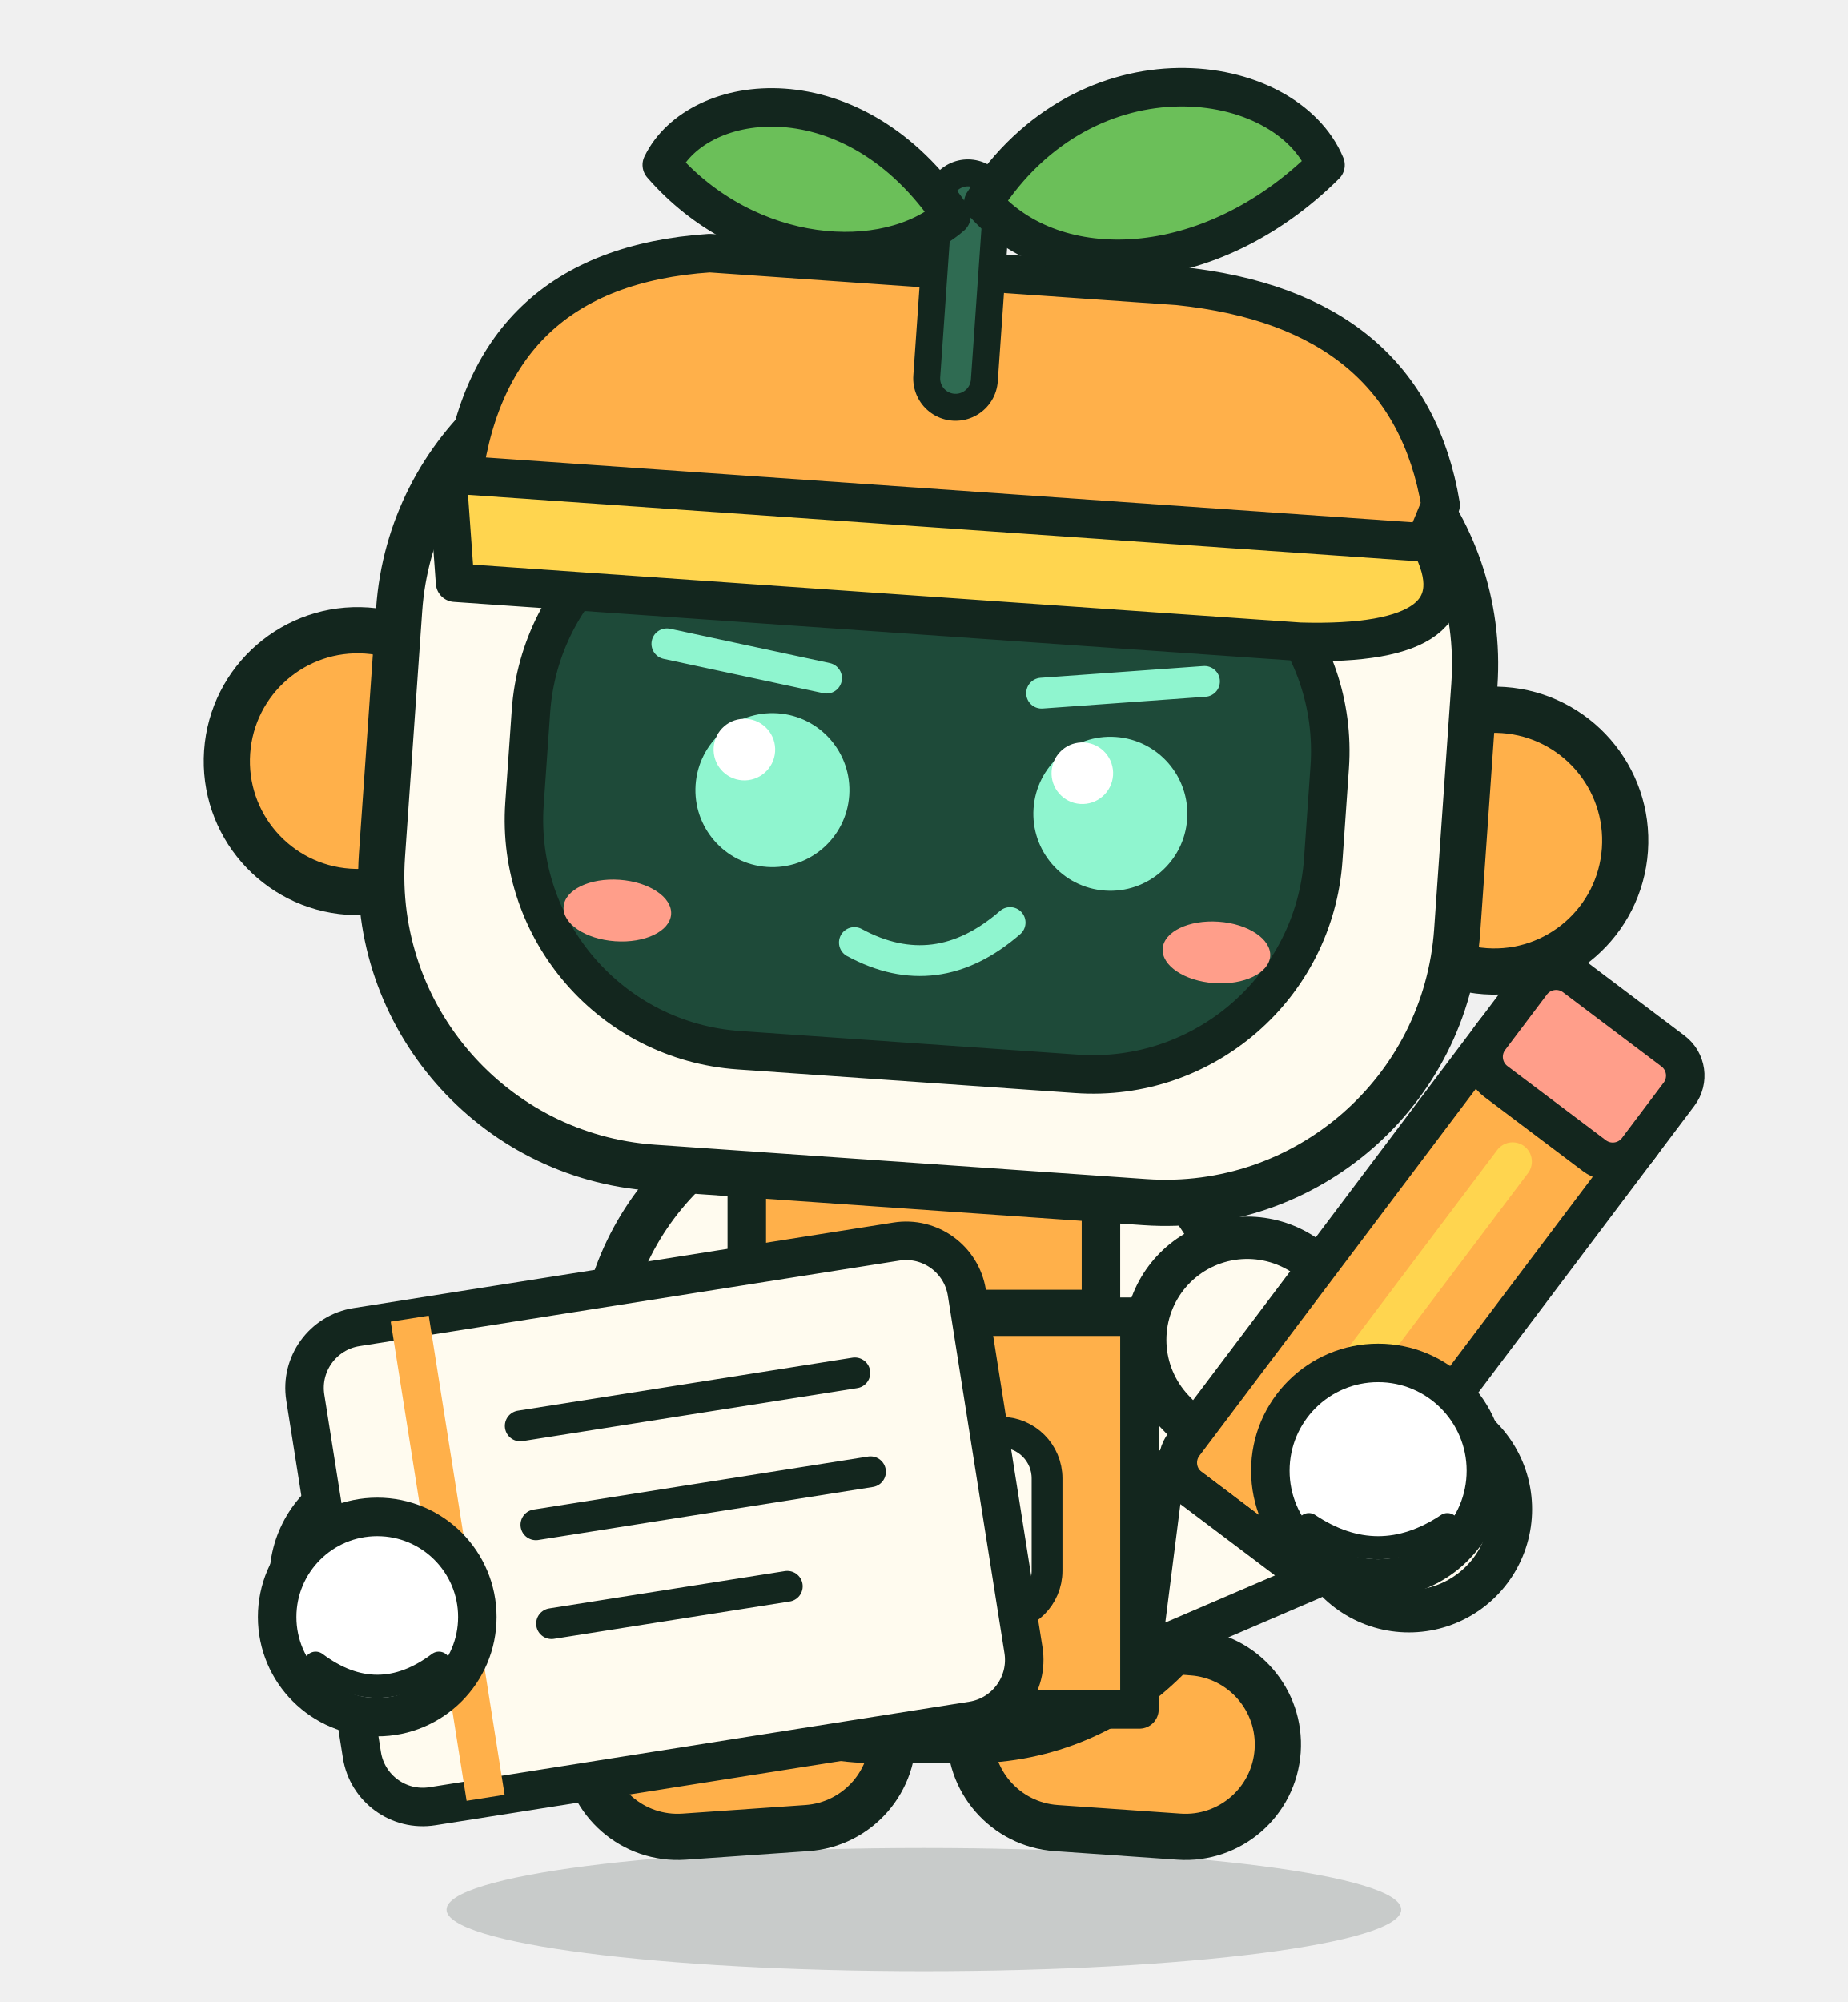
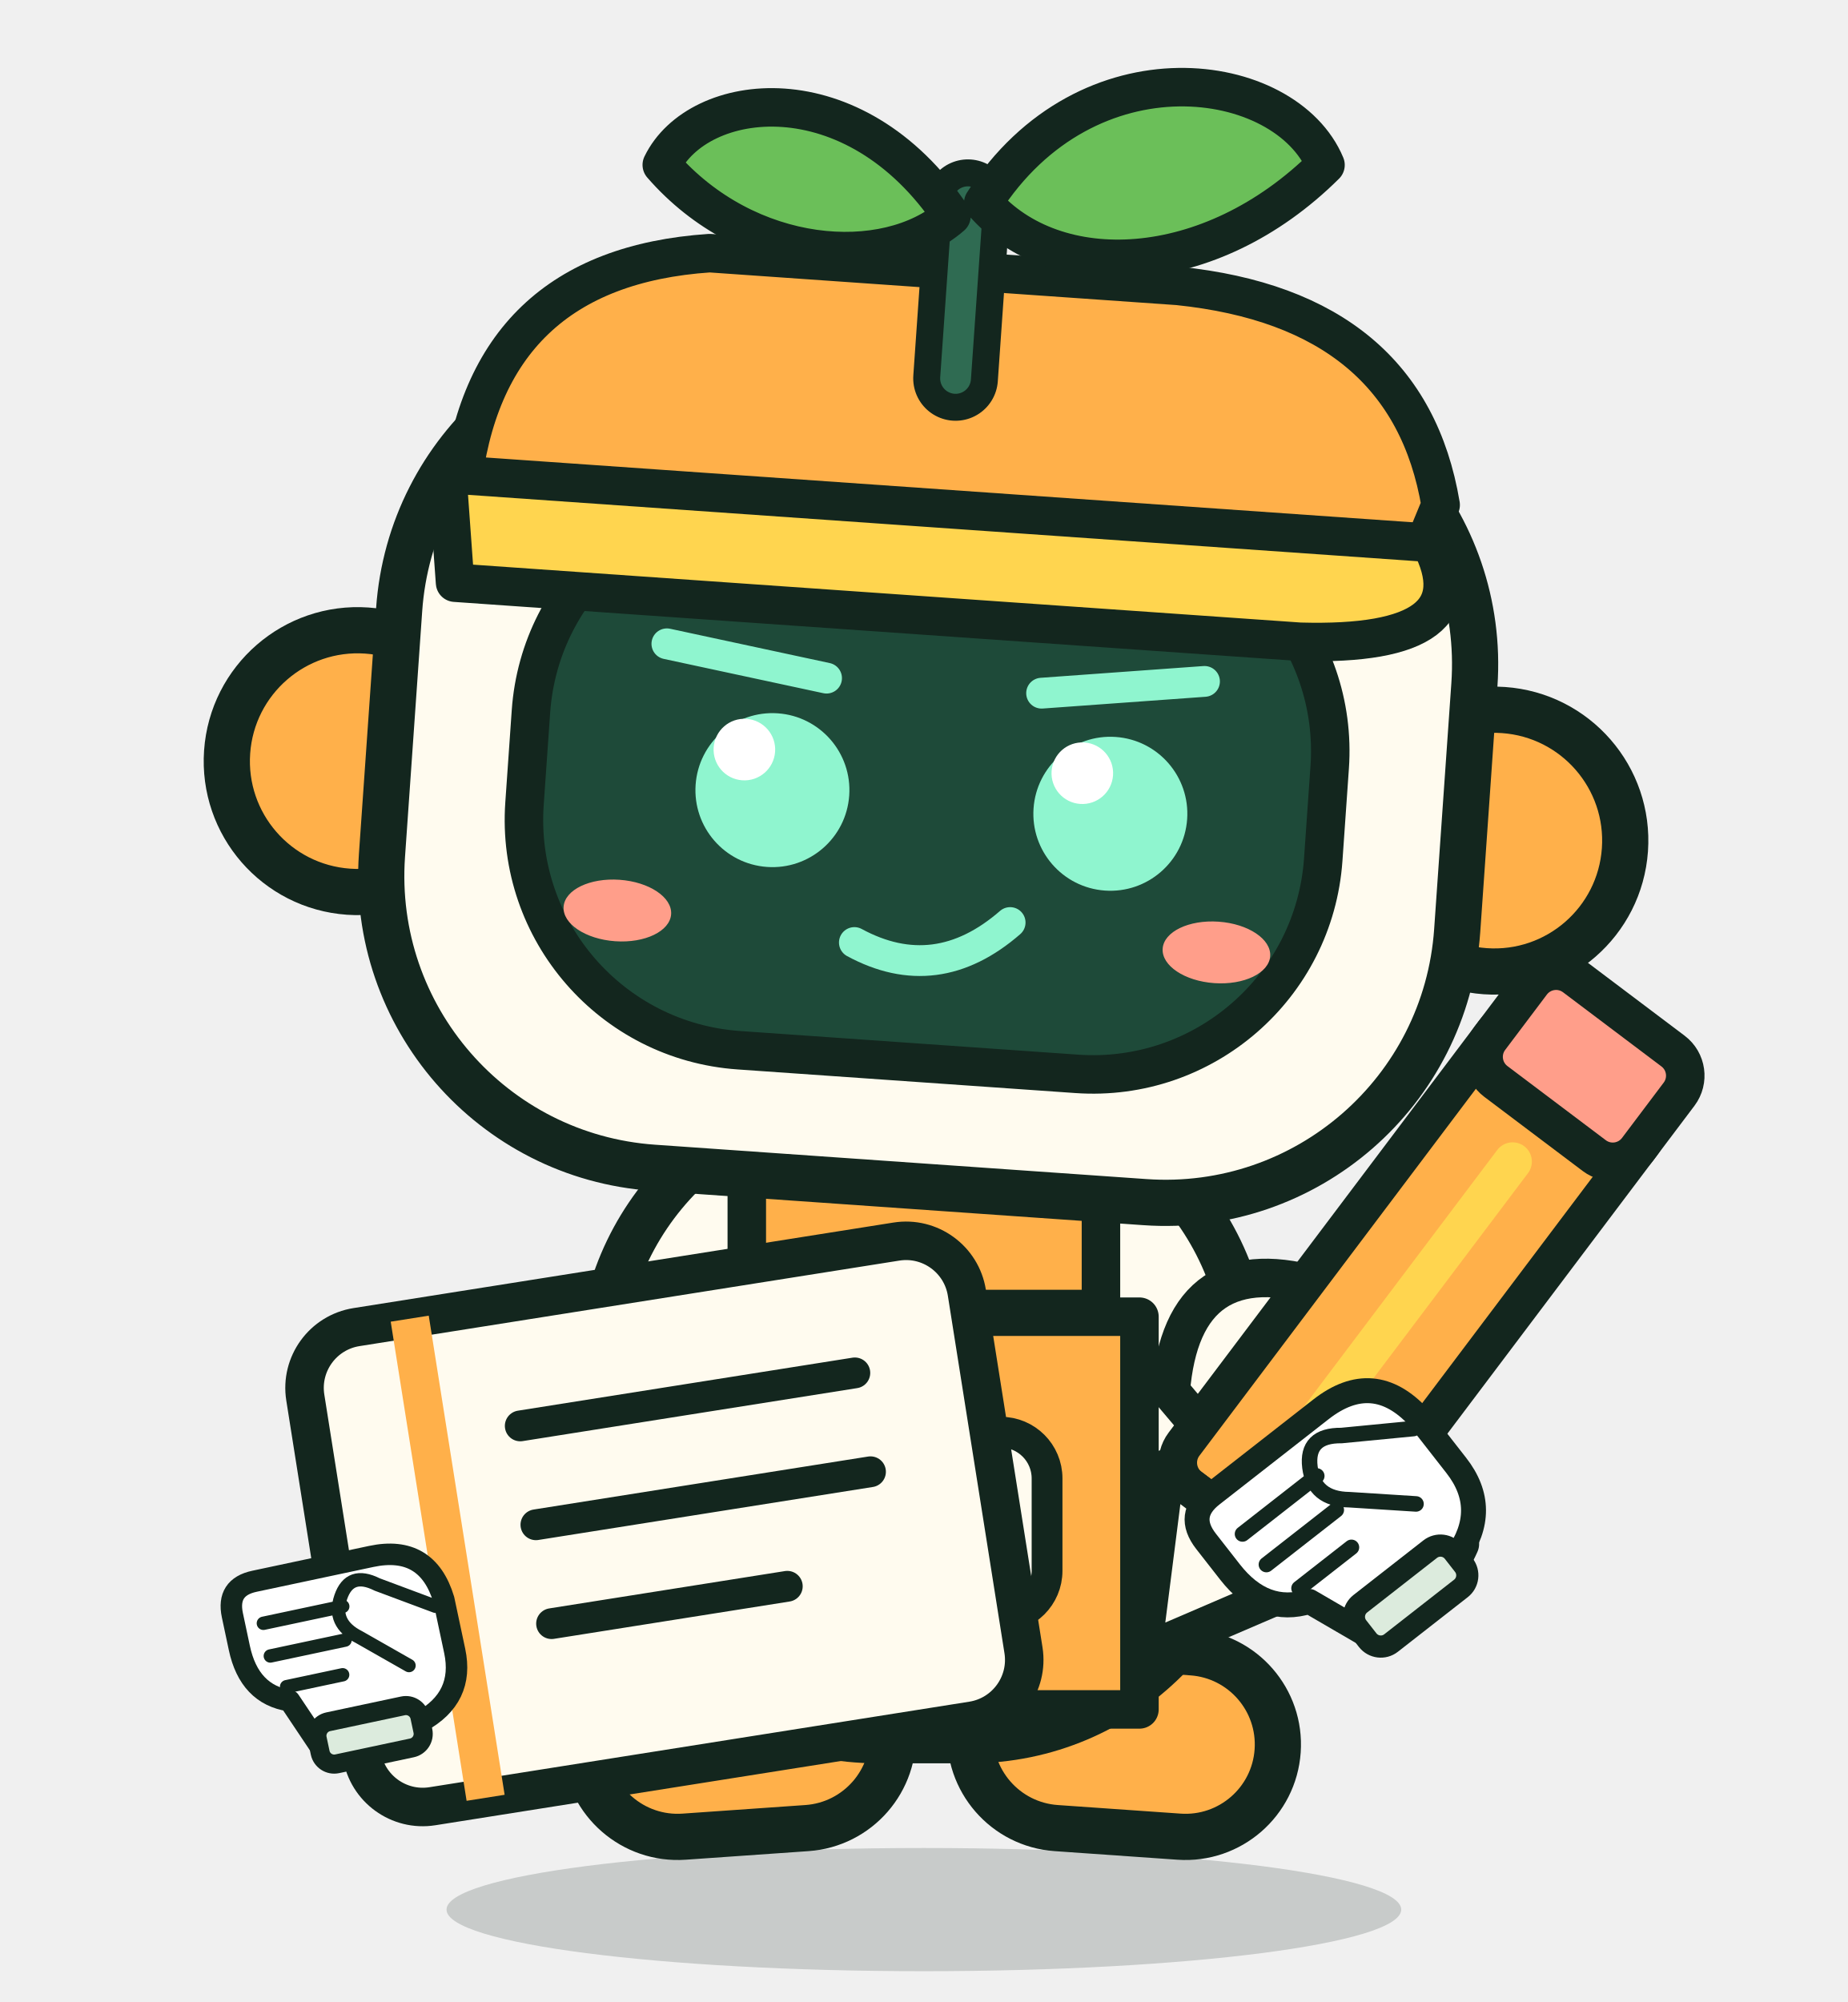
<svg xmlns="http://www.w3.org/2000/svg" class="ch ch-write" viewBox="0 0 240 260">
  <style>.ch-hop{animation:h 2.4s ease-in-out infinite}.ch-wave{transform-box:view-box;transform-origin:78px 176px;animation:w 1.6s ease-in-out infinite}.ch-eye{transform-box:fill-box;transform-origin:center;animation:b 4.5s infinite}@keyframes h{0%,100%{transform:translateY(0)}50%{transform:translateY(-8px)}}@keyframes w{0%,100%{transform:rotate(0)}50%{transform:rotate(18deg)}}@keyframes b{0%,94%,100%{transform:scaleY(1)}97%{transform:scaleY(.1)}}@media(prefers-reduced-motion:reduce){*{animation:none!important}}</style>
  <ellipse class="ch-shadow" cx="120" cy="248" rx="62" ry="8" fill="#13261E" fill-opacity=".18" />
  <g class="ch-hop">
    <rect x="76" y="214" width="40" height="24" rx="12" fill="#FFB04A" stroke="#13261E" stroke-linejoin="round" stroke-linecap="round" stroke-width="6" transform="rotate(-4 96 226)" />
    <rect x="126" y="214" width="40" height="24" rx="12" fill="#FFB04A" stroke="#13261E" stroke-linejoin="round" stroke-linecap="round" stroke-width="6" transform="rotate(4 146 226)" />
    <rect x="78" y="142" width="84" height="84" rx="36" fill="#FFFBEF" stroke="#13261E" stroke-linejoin="round" stroke-linecap="round" stroke-width="6" />
    <path d="M97 148 V170 H143 V148 M92 171 H148 V222 H92Z" fill="#FFB04A" stroke="#13261E" stroke-linejoin="round" stroke-linecap="round" stroke-width="5" />
    <rect x="103" y="186" width="33" height="24" rx="6" fill="#FFFBEF" stroke="#13261E" stroke-linejoin="round" stroke-linecap="round" stroke-width="4" />
    <g transform="rotate(4 120 108)">
      <circle cx="46" cy="104" r="17" fill="#FFB04A" stroke="#13261E" stroke-linejoin="round" stroke-linecap="round" stroke-width="6" />
      <circle cx="194" cy="104" r="17" fill="#FFB04A" stroke="#13261E" stroke-linejoin="round" stroke-linecap="round" stroke-width="6" />
      <rect x="50" y="46" width="140" height="108" rx="38" fill="#FFFBEF" stroke="#13261E" stroke-linejoin="round" stroke-linecap="round" stroke-width="6" />
      <rect x="68" y="66" width="104" height="72" rx="30" fill="#1E4A39" stroke="#13261E" stroke-linejoin="round" stroke-linecap="round" stroke-width="5" />
      <g class="ch-eye">
        <ellipse cx="100" cy="104" rx="10" ry="10" fill="#8FF5CF" />
        <circle cx="96" cy="99" r="4" fill="#fff" />
      </g>
      <g class="ch-eye">
        <ellipse cx="144" cy="104" rx="10" ry="10" fill="#8FF5CF" />
        <circle cx="140" cy="99" r="4" fill="#fff" />
      </g>
      <path d="M85 86 L106 89 M134 89 L155 86" stroke="#8FF5CF" stroke-width="4" stroke-linecap="round" />
      <ellipse cx="81" cy="121" rx="7" ry="4" fill="#FF9E8A" />
      <ellipse cx="159" cy="121" rx="7" ry="4" fill="#FF9E8A" />
      <path d="M112 123 Q123 128 132 119" stroke="#8FF5CF" stroke-width="4" fill="none" stroke-linecap="round" />
      <path d="M57 68 Q58 39 87 35 H148 Q178 36 184 61 L181 70Z" fill="#FFB04A" stroke="#13261E" stroke-linejoin="round" stroke-linecap="round" stroke-width="5" />
      <path d="M55 66 H183 Q191 79 167 80 H57Z" fill="#FFD54F" stroke="#13261E" stroke-linejoin="round" stroke-linecap="round" stroke-width="5" />
      <path d="M120 49 V26" stroke="#13261E" stroke-width="11" stroke-linecap="round" />
      <path d="M120 49 V26" stroke="#2F6B52" stroke-width="4" stroke-linecap="round" />
      <path d="M118 28 C104 10 84 14 80 24 C92 36 110 36 118 28Z M122 26 C134 4 160 6 166 18 C152 34 132 36 122 26Z" fill="#6BBF59" stroke="#13261E" stroke-linejoin="round" stroke-linecap="round" stroke-width="5" />
    </g>
-     <path d="M80 182 L51 205" stroke="#13261E" stroke-width="32" stroke-linecap="round" fill="none" />
-     <path d="M80 182 L51 205" stroke="#FFFBEF" stroke-width="21" stroke-linecap="round" fill="none" />
-     <path d="M162 174 L183 196" stroke="#13261E" stroke-width="32" stroke-linecap="round" fill="none" />
-     <path d="M162 174 L183 196" stroke="#FFFBEF" stroke-width="21" stroke-linecap="round" fill="none" />
+     <path d="M70.54 174.62     L41.69 218.08     Q44.92 226.94 54.31 227.92     L89.46 189.38     Q89.23 170.18 70.54 174.62Z" fill="#FFFBEF" stroke="#13261E" stroke-linejoin="round" stroke-linecap="round" stroke-width="5" />
+     <path d="M152.06 180.73     L176.38 209.49     Q185.80 209.14 189.62 200.51     L171.94 167.27     Q153.59 161.58 152.06 180.73Z" fill="#FFFBEF" stroke="#13261E" stroke-linejoin="round" stroke-linecap="round" stroke-width="5" />
    <g transform="rotate(-9 89 199)">
      <rect x="43" y="166" width="87" height="63" rx="8" fill="#FFFBEF" stroke="#13261E" stroke-linejoin="round" stroke-linecap="round" stroke-width="5" />
      <path d="M58 166 V229" stroke="#FFB04A" stroke-width="5" />
      <path d="M70 182 H114 M70 195 H114 M70 208 H101" stroke="#13261E" stroke-width="4" stroke-linecap="round" />
    </g>
    <g transform="rotate(37 173 182)">
      <rect x="161" y="127" width="24" height="75" rx="4" fill="#FFB04A" stroke="#13261E" stroke-linejoin="round" stroke-linecap="round" stroke-width="5" />
      <rect x="161" y="119" width="24" height="17" rx="4" fill="#FF9E8A" stroke="#13261E" stroke-linejoin="round" stroke-linecap="round" stroke-width="5" />
      <path d="M161 202 L173 223 L185 202Z" fill="#FFFBEF" stroke="#13261E" stroke-linejoin="round" stroke-linecap="round" stroke-width="5" />
      <path d="M173 143 V190" stroke="#FFD54F" stroke-width="5" stroke-linecap="round" />
    </g>
-     <circle cx="179" cy="191" r="14" fill="#FFFFFF" stroke="#13261E" stroke-linejoin="round" stroke-linecap="round" stroke-width="5" />
-     <path d="M170 198 q9 6 18 0" stroke="#13261E" stroke-width="3" fill="none" stroke-linecap="round" />
-     <circle cx="49" cy="210" r="13" fill="#FFFFFF" stroke="#13261E" stroke-linejoin="round" stroke-linecap="round" stroke-width="5" />
-     <path d="M41 216 q8 6 16 0" stroke="#13261E" stroke-width="3" fill="none" stroke-linecap="round" />
+     <g class="ch-hand" transform="translate(183 207) rotate(-38) scale(0.72)">
+       <path d="M-11 0 L-15-10 Q-23-13-23-23 V-30 Q-23-36-17-36 H8 Q20-36 21-24 V-13 Q21-3 11 0Z" fill="#FFFFFF" stroke="#13261E" stroke-linejoin="round" stroke-linecap="round" stroke-width="4.5" />
+       <path d="M-17-27 H0 M-17-20 H-1 M-15-13 H-3 M11-12 L2-20 Q-3-24 0-29 Q3-34 8-30 L19-23" fill="none" stroke="#13261E" stroke-linejoin="round" stroke-linecap="round" stroke-width="2.8" />
+       <rect x="-11" y="-4" width="22" height="9" rx="3" fill="#DCEBDD" stroke="#13261E" stroke-linejoin="round" stroke-linecap="round" stroke-width="4" />
+     </g>
+     <g class="ch-hand" transform="translate(48 225) rotate(-12) scale(0.62)">
+       <path d="M-11 0 L-15-10 Q-23-13-23-23 V-30 Q-23-36-17-36 H8 Q20-36 21-24 V-13 Q21-3 11 0Z" fill="#FFFFFF" stroke="#13261E" stroke-linejoin="round" stroke-linecap="round" stroke-width="4.5" />
+       <path d="M-17-27 H0 M-17-20 H-1 M-15-13 H-3 M11-12 L2-20 Q-3-24 0-29 Q3-34 8-30 L19-23" fill="none" stroke="#13261E" stroke-linejoin="round" stroke-linecap="round" stroke-width="2.8" />
+       <rect x="-11" y="-4" width="22" height="9" rx="3" fill="#DCEBDD" stroke="#13261E" stroke-linejoin="round" stroke-linecap="round" stroke-width="4" />
+     </g>
  </g>
</svg>
